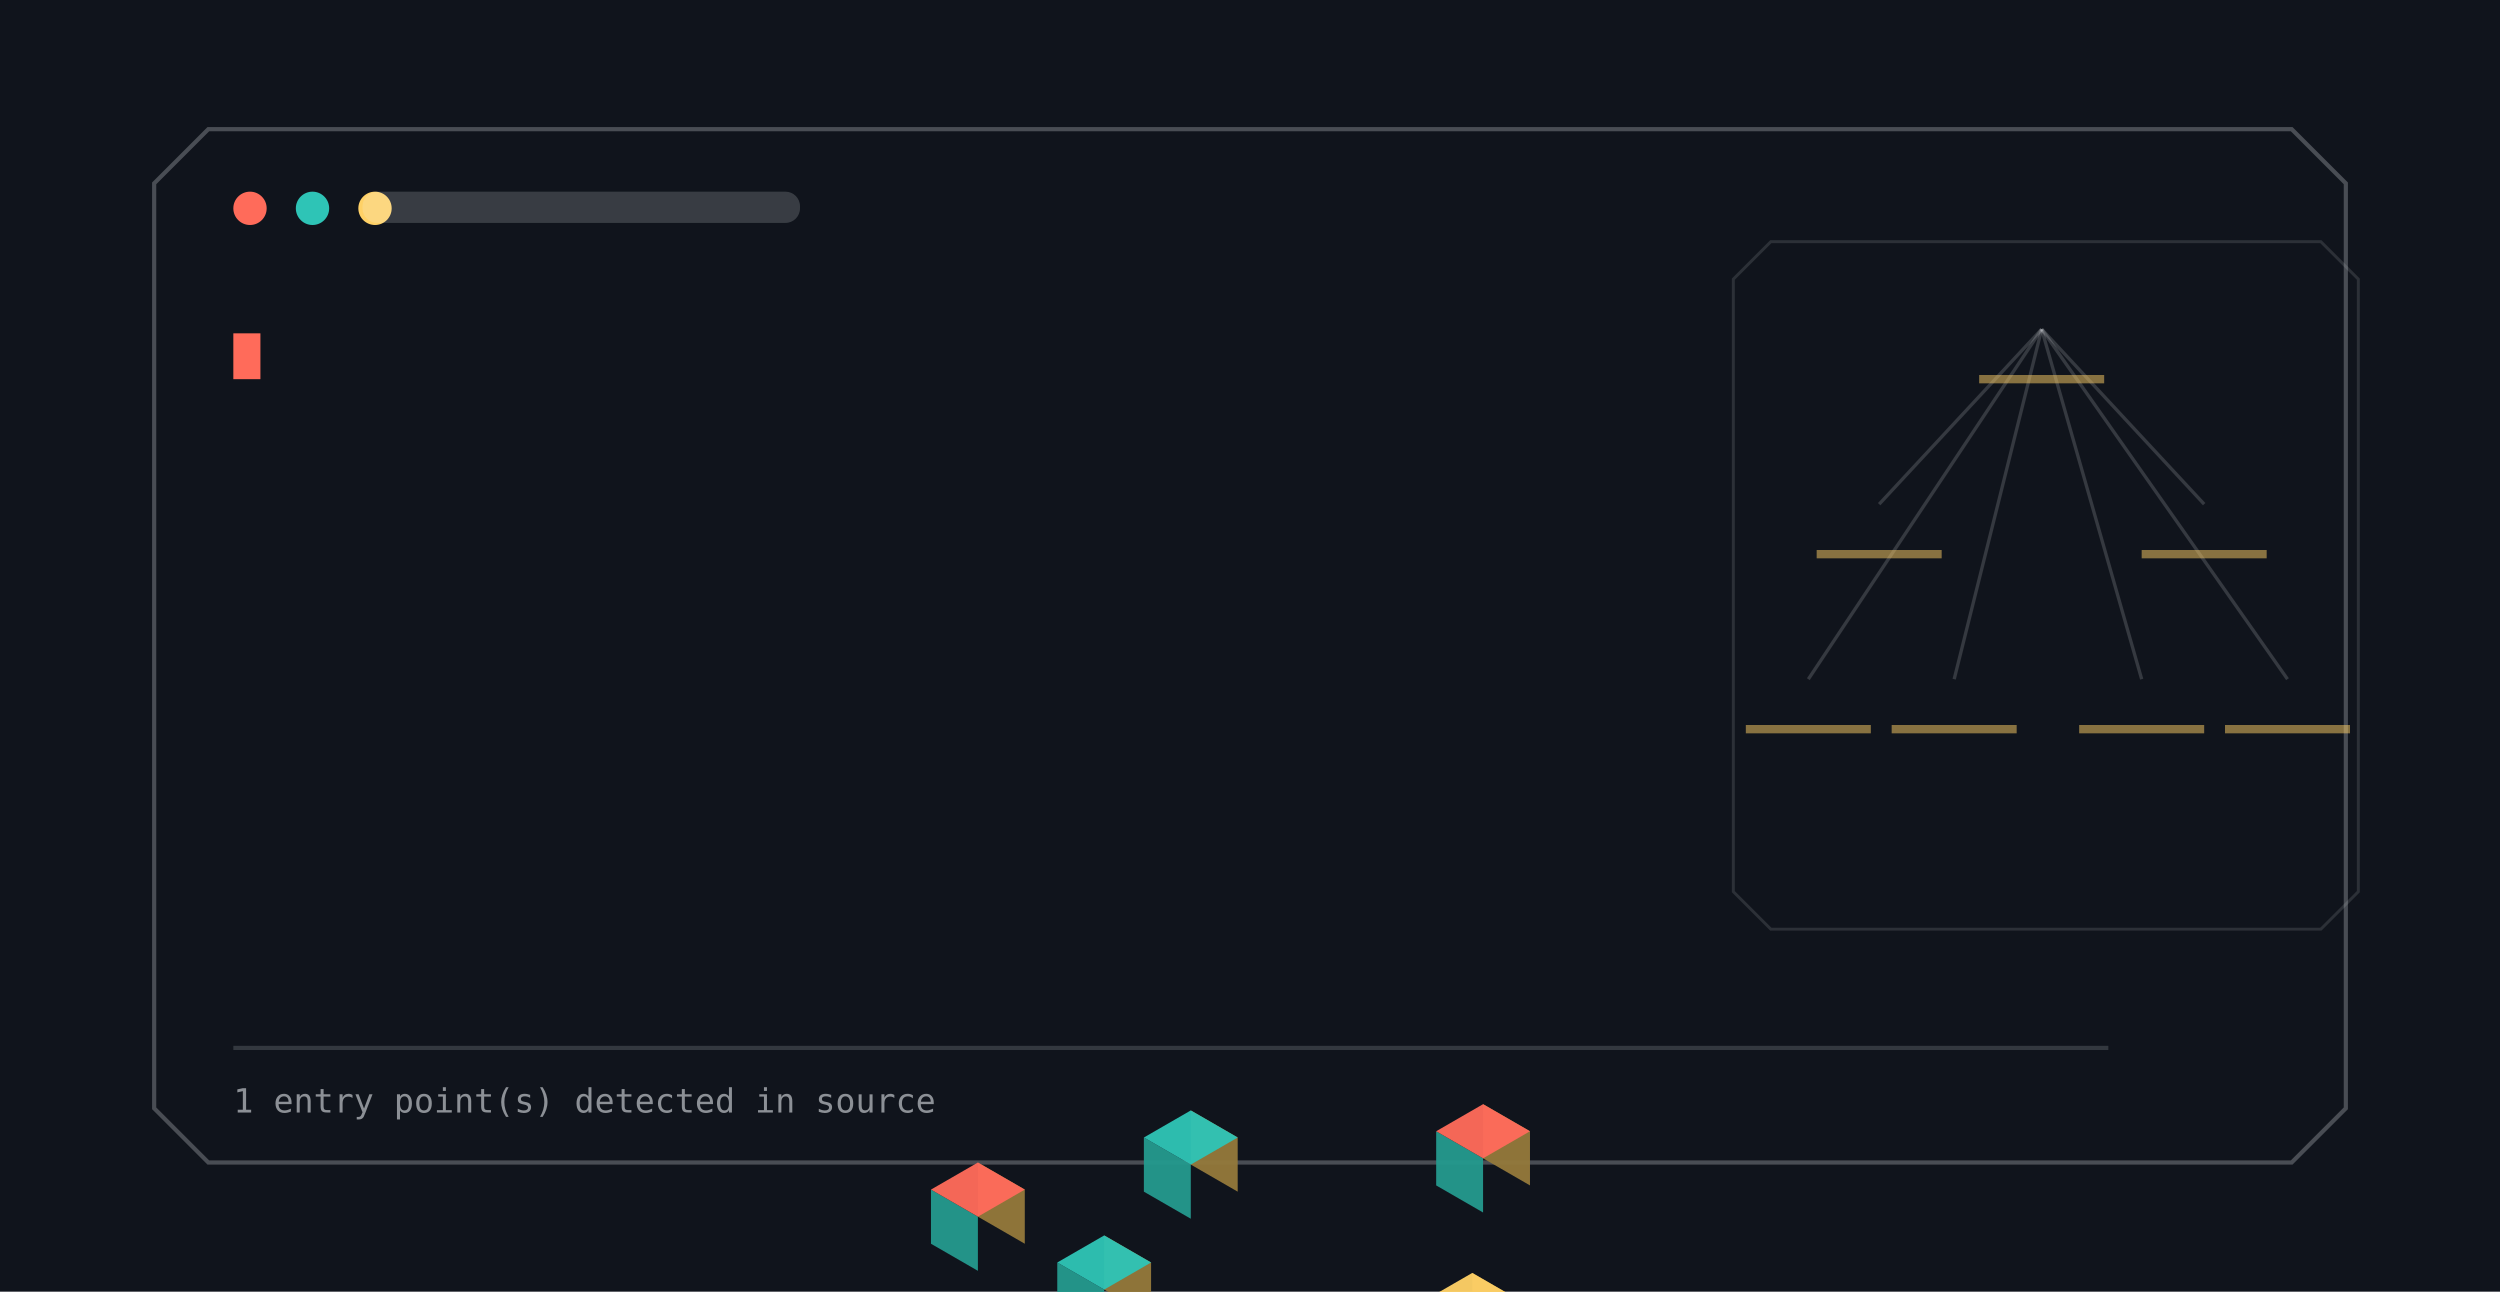
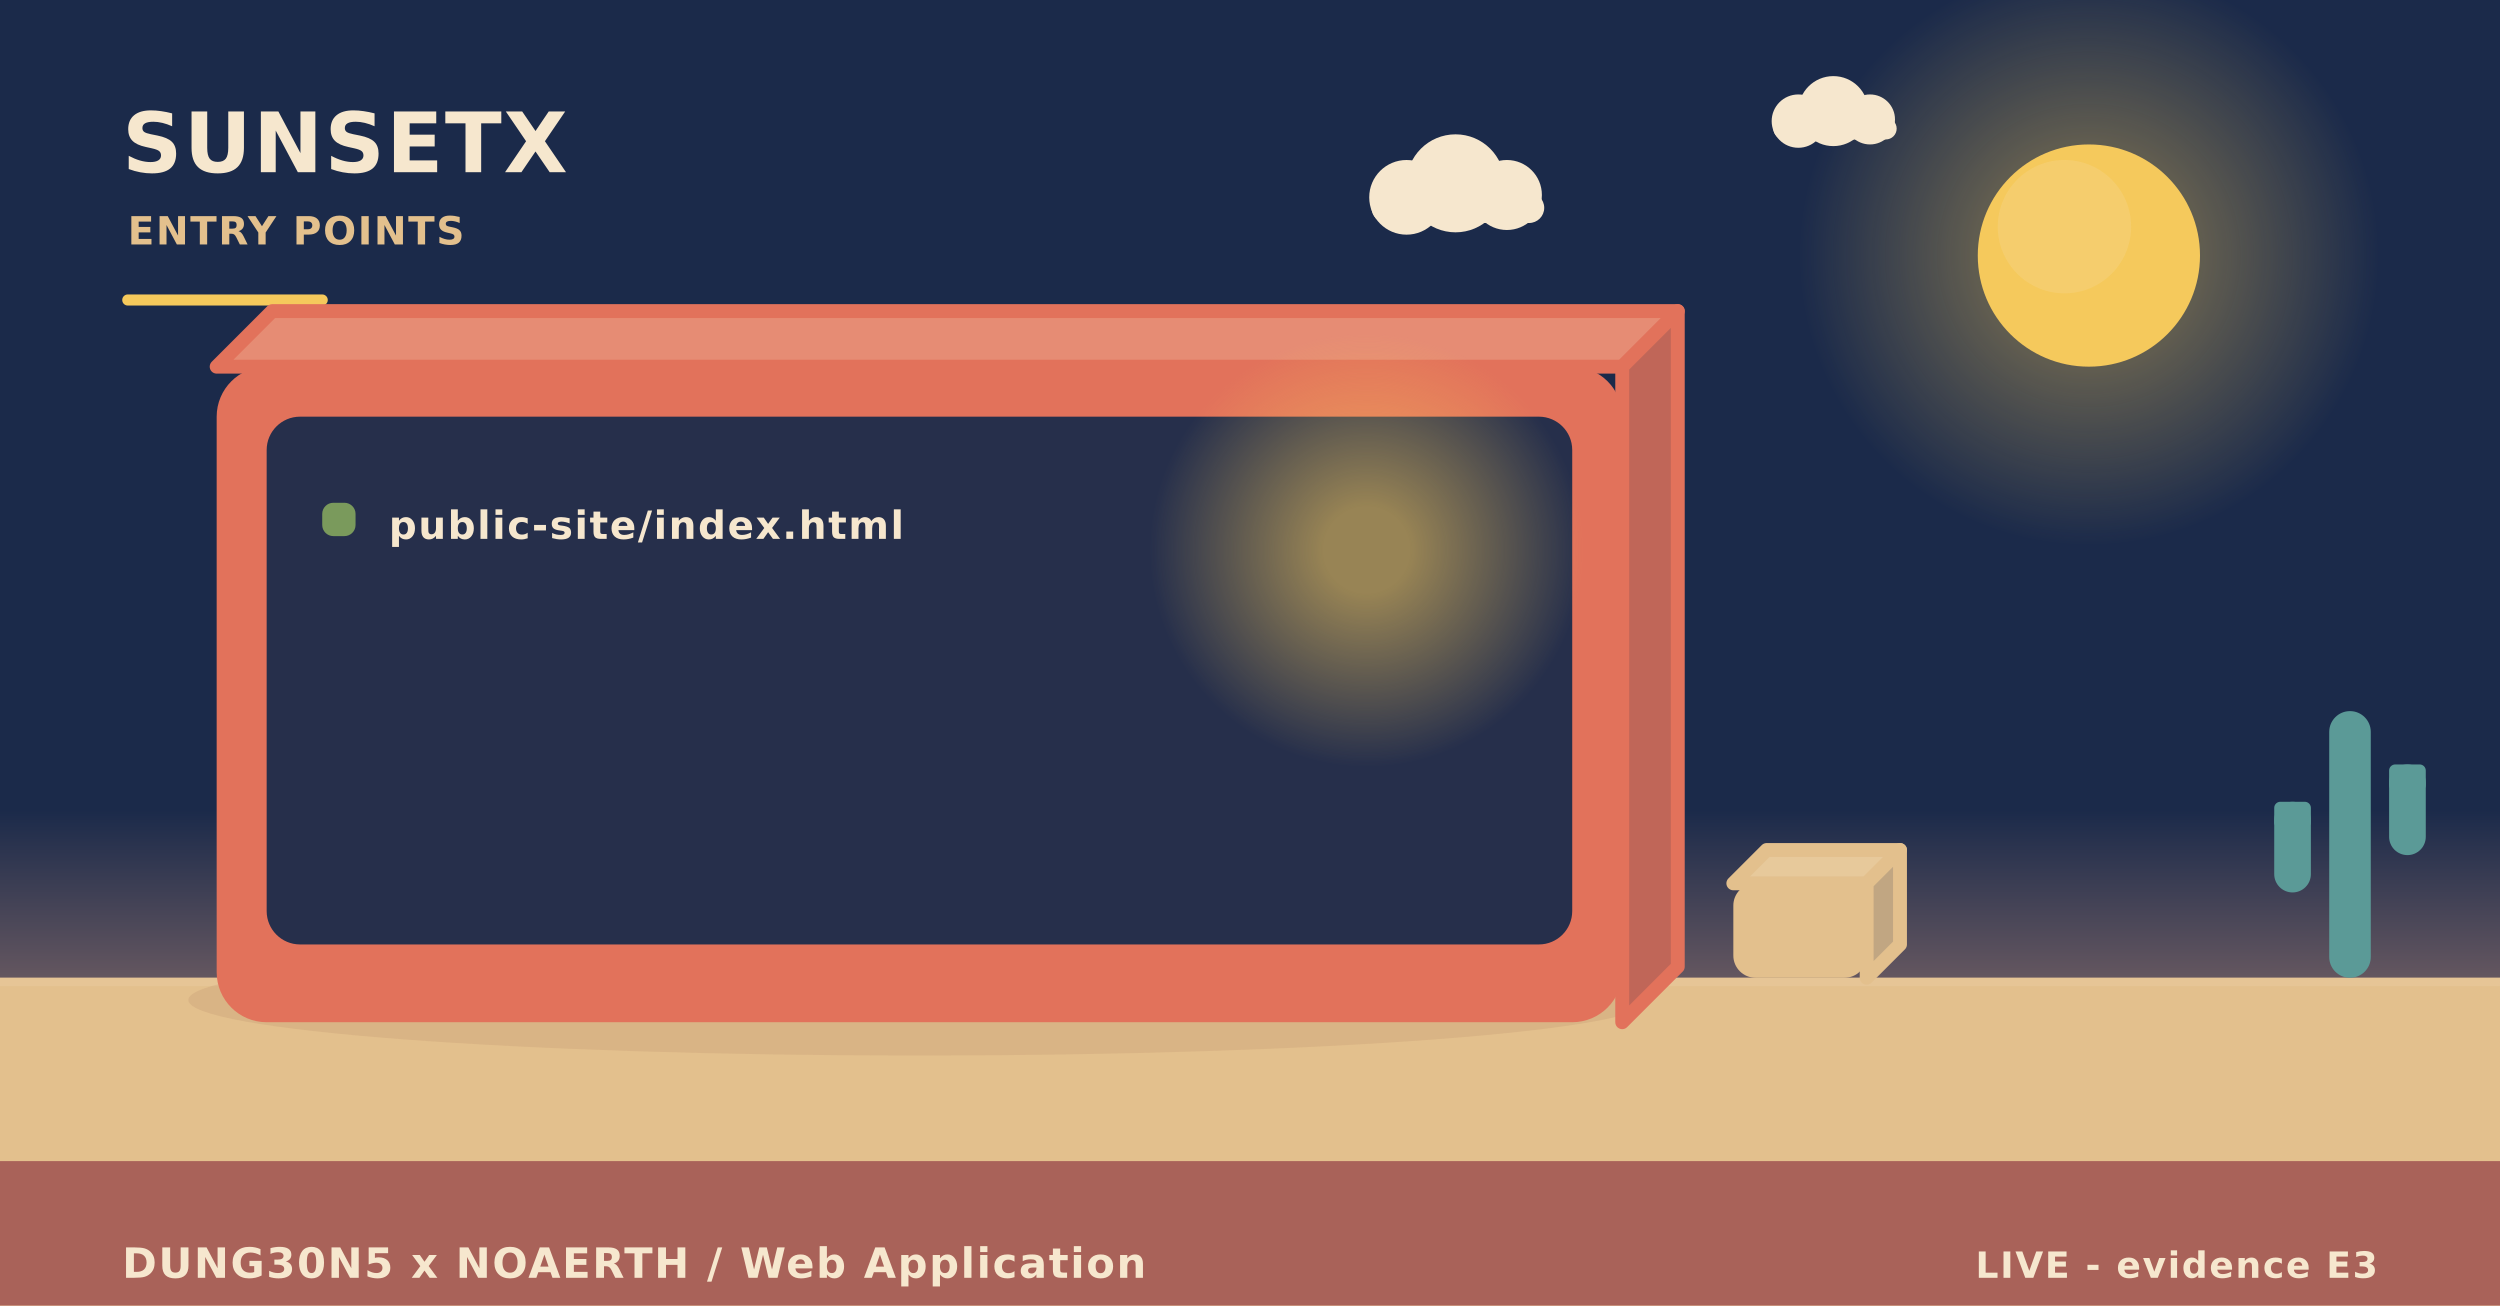
- <svg xmlns="http://www.w3.org/2000/svg" viewBox="0 0 1200 620" width="1200" height="620" role="img" aria-label="SUNSETX command surface">
-   <rect width="1200" height="620" fill="#10141c" />
-   <defs>
-     <linearGradient id="gt" x1="0" y1="0" x2="1" y2="1">
-       <stop offset="0%" stop-color="#ff6b5a" />
-       <stop offset="100%" stop-color="#2ec4b6" />
-     </linearGradient>
-   </defs>
-   <path d="M100.00,62.00 H1100.00 L1126.00,88.00 V532.00 L1100.00,558.00 H100.00 L74.00,532.00 V88.00 Z" fill="none" stroke="rgba(242,245,249,0.300)" stroke-width="2.00" opacity="0.85" />
-   <circle cx="120.00" cy="100.00" r="8.00" fill="#ff6b5a" opacity="1.00" />
-   <circle cx="150.00" cy="100.00" r="8.00" fill="#2ec4b6" opacity="1.00" />
-   <circle cx="180.00" cy="100.00" r="8.00" fill="#ffd166" opacity="1.00" />
-   <rect x="174.00" y="92.00" width="210.00" height="15.00" rx="7.00" fill="rgba(242,245,249,0.180)" opacity="1.00" />
-   <text x="112" y="148" font-family="ui-monospace,SFMono-Regular,Menlo,monospace" font-size="21" fill="rgba(242,245,249,0.800)" opacity="0">public-site/index.html<animate attributeName="opacity" values="0;1;1;0" dur="1.5s" begin="0.0s" repeatCount="indefinite" />
-   </text>
-   <rect x="112" y="160" width="13" height="22" fill="#ff6b5a">
-     <animate attributeName="opacity" values="1;0;1" dur="1.05s" begin="0s" repeatCount="indefinite" />
-   </rect>
-   <path d="M850.00,116.00 H1114.00 L1132.00,134.00 V428.00 L1114.00,446.00 H850.00 L832.00,428.00 V134.00 Z" fill="none" stroke="rgba(242,245,249,0.180)" stroke-width="1.40" opacity="0.70" />
-   <line x1="980.00" y1="158.00" x2="902.00" y2="242.00" stroke="rgba(242,245,249,0.300)" stroke-width="1.60" opacity="0.55" />
-   <line x1="980.00" y1="158.00" x2="1058.00" y2="242.00" stroke="rgba(242,245,249,0.300)" stroke-width="1.60" opacity="0.55" />
-   <line x1="980.00" y1="158.00" x2="868.00" y2="326.00" stroke="rgba(242,245,249,0.300)" stroke-width="1.60" opacity="0.55" />
-   <line x1="980.00" y1="158.00" x2="938.00" y2="326.00" stroke="rgba(242,245,249,0.300)" stroke-width="1.60" opacity="0.55" />
-   <line x1="980.00" y1="158.00" x2="1028.00" y2="326.00" stroke="rgba(242,245,249,0.300)" stroke-width="1.60" opacity="0.55" />
-   <line x1="980.00" y1="158.00" x2="1098.00" y2="326.00" stroke="rgba(242,245,249,0.300)" stroke-width="1.60" opacity="0.55" />
-   <polygon points="711.87,556.00 734.39,569.00 734.39,543.00 711.87,530.00" fill="#94793b" opacity="0.95" />
-   <polygon points="689.36,569.00 711.87,582.00 711.87,556.00 689.36,543.00" fill="#24998e" opacity="0.95" />
-   <polygon points="711.87,530.00 734.39,543.00 711.87,556.00 689.36,543.00" fill="#ff6b5a" opacity="0.95" />
+ <svg xmlns="http://www.w3.org/2000/svg" width="900" height="470" viewBox="0 0 900 470" role="img" aria-label="SUNSETX - how it is operated">
+   <linearGradient id="skyt" x1="0" y1="0" x2="0" y2="1">
+     <stop offset="0" stop-color="#1b2a4a" />
+     <stop offset="0.62" stop-color="#1b2a4a" />
+     <stop offset="1" stop-color="#f3ad8a" />
+   </linearGradient>
+   <rect width="900" height="470" fill="url(#skyt)" />
+   <radialGradient id="sunt">
+     <stop offset="0.35" stop-color="#f5c95c" stop-opacity="0.34" />
+     <stop offset="1" stop-color="#f5c95c" stop-opacity="0" />
+   </radialGradient>
+   <circle cx="752" cy="92" r="104" fill="url(#sunt)" />
+   <circle cx="752" cy="92" r="40" fill="#f5c95c" />
+   <circle cx="743.2" cy="81.6" r="24" fill="#f5d27e" opacity="0.5" />
  <g>
-     <rect x="950.00" y="180.00" width="60.00" height="4.00" rx="0.00" fill="rgba(255,209,102,0.500)" opacity="1.00" />
-     <animate attributeName="opacity" values="0.25;1.0;0.25" dur="14.2s" begin="0.0s" repeatCount="indefinite" />
+     <circle cx="524" cy="66" r="17.64" fill="#f6e7ce" />
+     <circle cx="506.36" cy="71.04" r="13.44" fill="#f6e7ce" />
+     <circle cx="542.48" cy="70.2" r="12.6" fill="#f6e7ce" />
+     <rect x="493.76" y="69.36" width="62.16" height="10.92" rx="5.46" fill="#f6e7ce" />
+     <animateTransform attributeName="transform" type="translate" values="0 0;24 0;0 0" dur="36s" begin="0s" repeatCount="indefinite" />
  </g>
-   <polygon points="571.58,559.00 594.09,572.00 594.09,546.00 571.58,533.00" fill="#94793b" opacity="0.95" />
-   <polygon points="549.06,572.00 571.58,585.00 571.58,559.00 549.06,546.00" fill="#24998e" opacity="0.95" />
-   <polygon points="571.58,533.00 594.09,546.00 571.58,559.00 549.06,546.00" fill="#2ec4b6" opacity="0.95" />
  <g>
-     <rect x="872.00" y="264.00" width="60.00" height="4.00" rx="0.00" fill="rgba(255,209,102,0.500)" opacity="1.00" />
-     <animate attributeName="opacity" values="0.25;1.0;0.25" dur="14.2s" begin="0.4s" repeatCount="indefinite" />
+     <circle cx="660" cy="40" r="12.6" fill="#f6e7ce" />
+     <circle cx="647.4" cy="43.6" r="9.6" fill="#f6e7ce" />
+     <circle cx="673.2" cy="43" r="9" fill="#f6e7ce" />
+     <rect x="638.4" y="42.4" width="44.4" height="7.8" rx="3.9" fill="#f6e7ce" />
+     <animateTransform attributeName="transform" type="translate" values="0 0;-18 0;0 0" dur="46s" begin="3s" repeatCount="indefinite" />
  </g>
-   <polygon points="706.68,637.00 729.19,650.00 729.19,624.00 706.68,611.00" fill="#94793b" opacity="0.95" />
-   <polygon points="684.16,650.00 706.68,663.00 706.68,637.00 684.16,624.00" fill="#24998e" opacity="0.95" />
-   <polygon points="706.68,611.00 729.19,624.00 706.68,637.00 684.16,624.00" fill="#ffd166" opacity="0.95" />
+   <rect x="0" y="352" width="900" height="118" fill="#e3c08d" />
+   <rect x="0" y="352" width="900" height="3" fill="#e6c596" />
+   <text x="44" y="62" font-family="Verdana,DejaVu Sans,sans-serif" font-size="30" font-weight="700" letter-spacing="0.6" fill="#f6e7ce" text-anchor="start">SUNSETX</text>
+   <text x="46" y="88" font-family="Verdana,DejaVu Sans,sans-serif" font-size="14" font-weight="700" letter-spacing="0.6" fill="#e3c08d" text-anchor="start">ENTRY POINTS</text>
+   <rect x="44" y="106" width="74" height="4" rx="2" fill="#f5c95c" />
+   <ellipse cx="331" cy="360" rx="263.2" ry="20" fill="rgba(138,90,68,0.11)" />
+   <path d="M78,132 L584,132 L604,112 L98,112 Z" fill="#e68c74" stroke="#e2725b" stroke-width="5" stroke-linejoin="round" />
+   <path d="M584,132 L604,112 L604,348 L584,368 Z" fill="#c06658" stroke="#e2725b" stroke-width="5" stroke-linejoin="round" />
+   <rect x="78" y="132" width="506" height="236" rx="18" fill="#e2725b" />
+   <rect x="96" y="150" width="470" height="190" rx="12" fill="#1b2a4a" opacity="0.94" />
+   <radialGradient id="lamp60541">
+     <stop offset="0.2" stop-color="#f5c95c" stop-opacity="0.55" />
+     <stop offset="1" stop-color="#f5c95c" stop-opacity="0" />
+   </radialGradient>
+   <circle cx="492" cy="198" r="78" fill="url(#lamp60541)" />
+   <rect x="116" y="181" width="12" height="12" rx="4" fill="#7a9a5c" />
  <g>
-     <rect x="1028.00" y="264.00" width="60.00" height="4.00" rx="0.00" fill="rgba(255,209,102,0.500)" opacity="1.00" />
-     <animate attributeName="opacity" values="0.25;1.0;0.25" dur="14.2s" begin="0.8s" repeatCount="indefinite" />
+     <text x="140" y="194" font-family="Verdana,DejaVu Sans,sans-serif" font-size="14" font-weight="700" letter-spacing="0.6" fill="#f6e7ce" text-anchor="start">public-site/index.html</text>
+     <animateTransform attributeName="transform" type="translate" values="0 10;0 0" dur="0.7s" begin="0.4s" fill="freeze" />
  </g>
-   <polygon points="469.39,584.00 491.90,597.00 491.90,571.00 469.39,558.00" fill="#94793b" opacity="0.95" />
-   <polygon points="446.87,597.00 469.39,610.00 469.39,584.00 446.87,571.00" fill="#24998e" opacity="0.95" />
-   <polygon points="469.39,558.00 491.90,571.00 469.39,584.00 446.87,571.00" fill="#ff6b5a" opacity="0.95" />
-   <g>
-     <rect x="838.00" y="348.00" width="60.00" height="4.00" rx="0.00" fill="rgba(255,209,102,0.500)" opacity="1.00" />
-     <animate attributeName="opacity" values="0.25;1.0;0.25" dur="14.2s" begin="1.2s" repeatCount="indefinite" />
-   </g>
-   <polygon points="530.01,619.00 552.52,632.00 552.52,606.00 530.01,593.00" fill="#94793b" opacity="0.95" />
-   <polygon points="507.49,632.00 530.01,645.00 530.01,619.00 507.49,606.00" fill="#24998e" opacity="0.95" />
-   <polygon points="530.01,593.00 552.52,606.00 530.01,619.00 507.49,606.00" fill="#2ec4b6" opacity="0.95" />
-   <g>
-     <rect x="908.00" y="348.00" width="60.00" height="4.00" rx="0.00" fill="rgba(255,209,102,0.500)" opacity="1.00" />
-     <animate attributeName="opacity" values="0.25;1.0;0.25" dur="14.2s" begin="1.6s" repeatCount="indefinite" />
-   </g>
-   <polygon points="607.95,664.00 630.47,677.00 630.47,651.00 607.95,638.00" fill="#94793b" opacity="0.95" />
-   <polygon points="585.43,677.00 607.95,690.00 607.95,664.00 585.43,651.00" fill="#24998e" opacity="0.95" />
-   <polygon points="607.95,638.00 630.47,651.00 607.95,664.00 585.43,651.00" fill="#ffd166" opacity="0.95" />
-   <g>
-     <rect x="998.00" y="348.00" width="60.00" height="4.00" rx="0.00" fill="rgba(255,209,102,0.500)" opacity="1.00" />
-     <animate attributeName="opacity" values="0.25;1.0;0.25" dur="14.2s" begin="2.0s" repeatCount="indefinite" />
-   </g>
-   <polygon points="668.57,699.00 691.09,712.00 691.09,686.00 668.57,673.00" fill="#94793b" opacity="0.95" />
-   <polygon points="646.05,712.00 668.57,725.00 668.57,699.00 646.05,686.00" fill="#24998e" opacity="0.95" />
-   <polygon points="668.57,673.00 691.09,686.00 668.57,699.00 646.05,686.00" fill="#ff6b5a" opacity="0.95" />
-   <g>
-     <rect x="1068.00" y="348.00" width="60.00" height="4.00" rx="0.00" fill="rgba(255,209,102,0.500)" opacity="1.00" />
-     <animate attributeName="opacity" values="0.25;1.0;0.25" dur="14.2s" begin="2.4s" repeatCount="indefinite" />
-   </g>
-   <rect x="112.00" y="502.00" width="900.00" height="2.00" rx="0.00" fill="rgba(242,245,249,0.160)" opacity="1.00" />
-   <text x="112" y="534" font-family="ui-monospace,Menlo,monospace" font-size="16" fill="rgba(242,245,249,0.550)">1 entry point(s) detected in source</text>
+   <path d="M624,318 L672,318 L684,306 L636,306 Z" fill="#e7c99b" stroke="#e3c08d" stroke-width="5" stroke-linejoin="round" />
+   <path d="M672,318 L684,306 L684,340 L672,352 Z" fill="#c1a682" stroke="#e3c08d" stroke-width="5" stroke-linejoin="round" />
+   <rect x="624" y="318" width="48" height="34" rx="8" fill="#e3c08d" />
+   <rect x="838.52" y="256" width="14.96" height="96" rx="7.48" fill="#5b9a97" />
+   <rect x="818.72" y="288.64" width="13.2" height="32.64" rx="6.6" fill="#5b9a97" />
+   <rect x="818.72" y="288.64" width="13.2" height="9.6" rx="2.2" fill="#5b9a97" />
+   <rect x="860.08" y="275.2" width="13.2" height="32.64" rx="6.6" fill="#5b9a97" />
+   <rect x="860.08" y="275.2" width="13.2" height="9.6" rx="2.2" fill="#5b9a97" />
+   <rect x="0" y="418" width="900" height="52" rx="0" fill="#a65c56" opacity="0.94" />
+   <text x="44" y="460" font-family="Verdana,DejaVu Sans,sans-serif" font-size="15" font-weight="700" letter-spacing="0.6" fill="#f6e7ce" text-anchor="start">DUNG30N5 x NOAERTH  /  Web Application</text>
+   <text x="856" y="460" font-family="Verdana,DejaVu Sans,sans-serif" font-size="13" font-weight="700" letter-spacing="0.6" fill="#f6e7ce" text-anchor="end">LIVE  -  evidence E3</text>
</svg>
